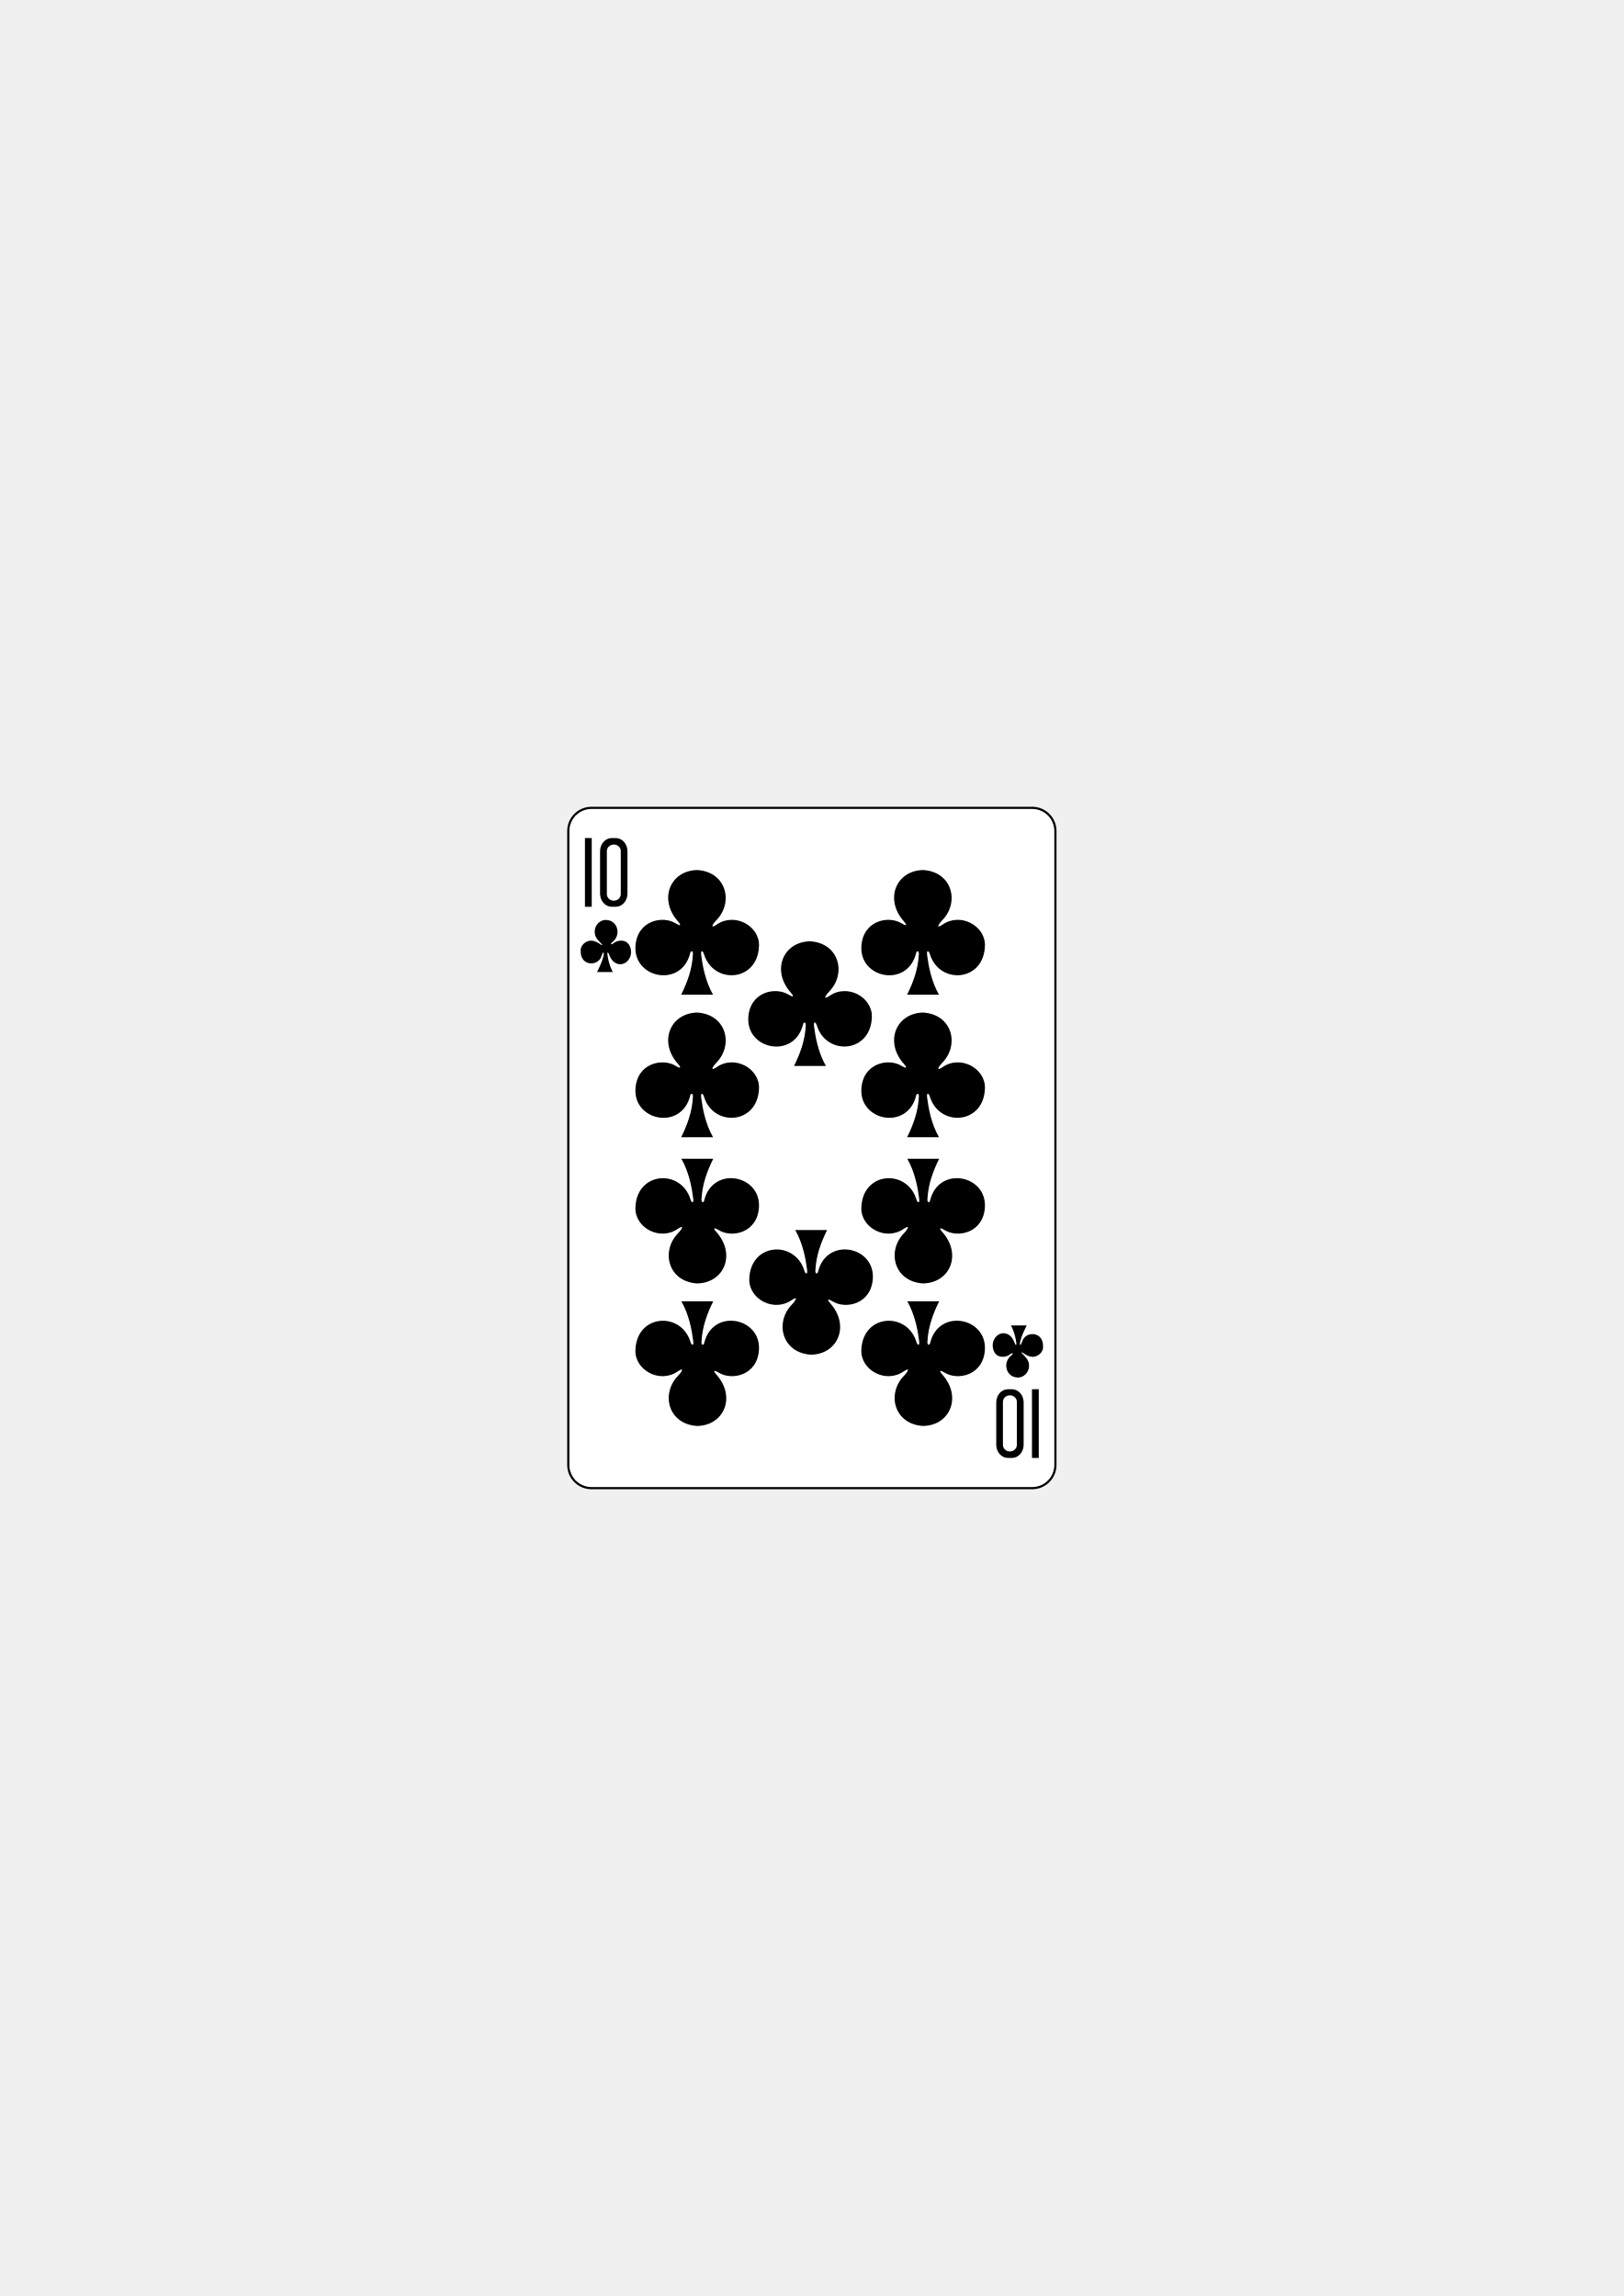
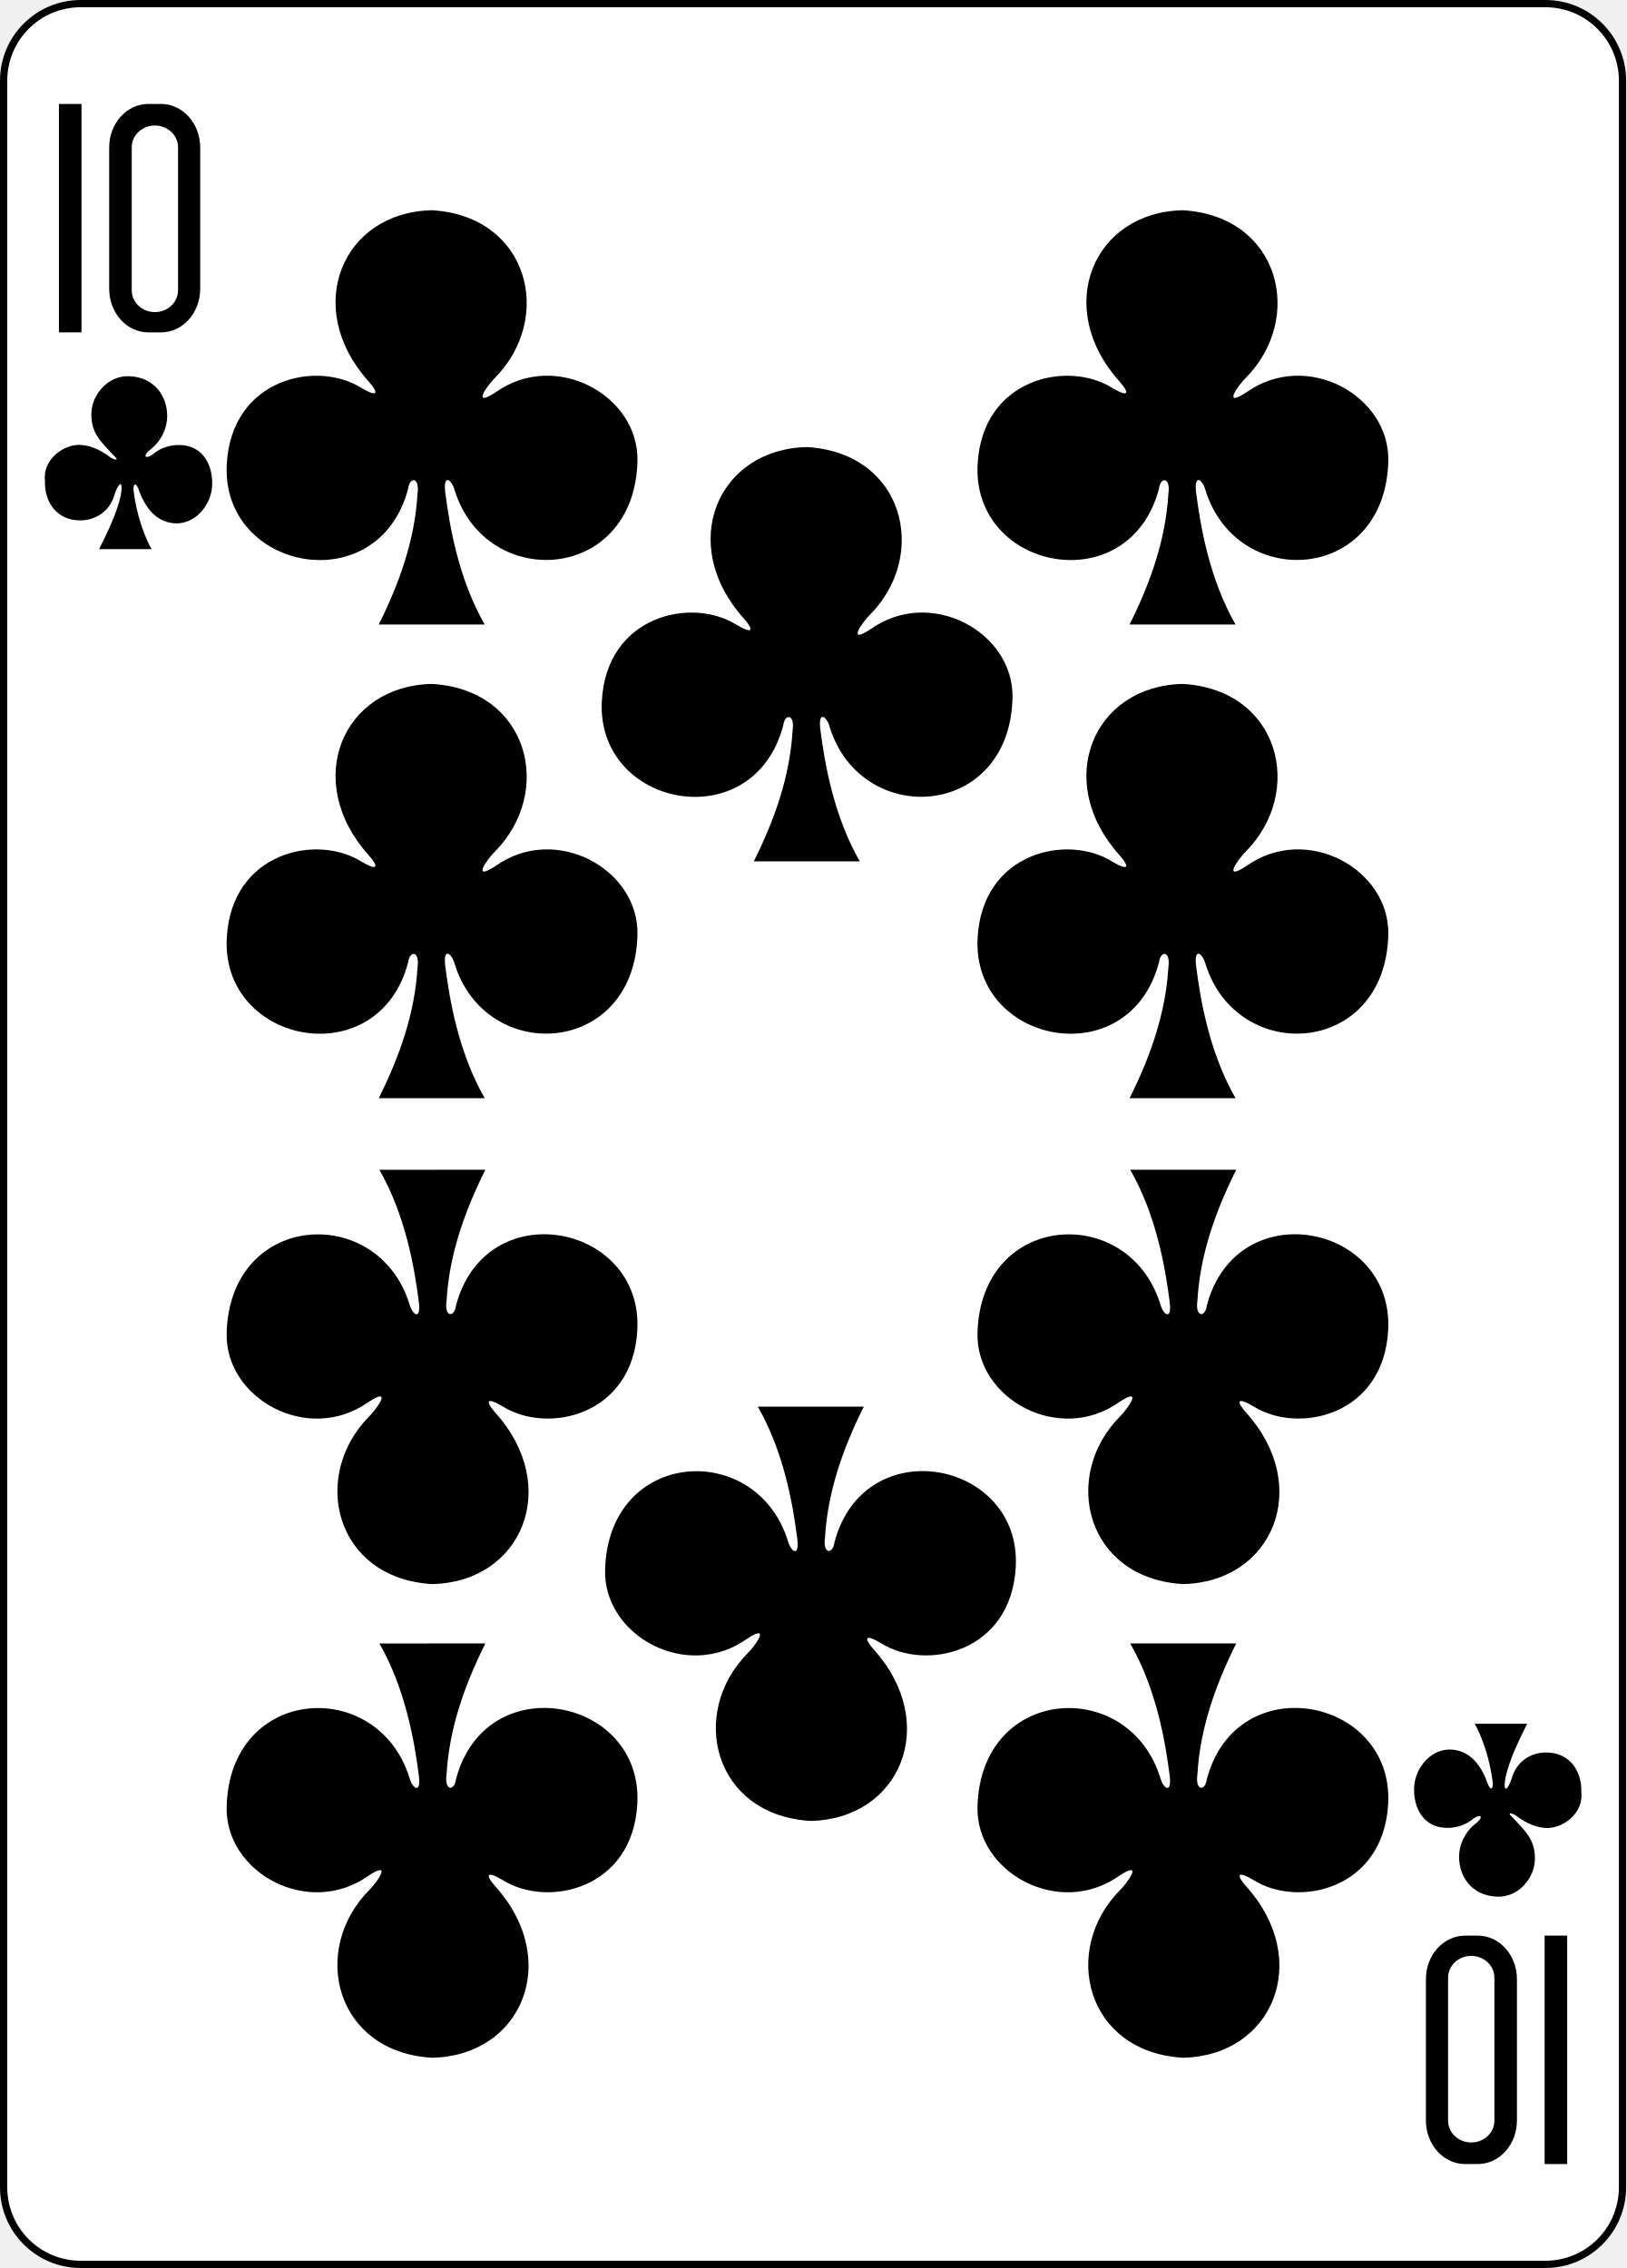
- <svg xmlns="http://www.w3.org/2000/svg" width="744.094" height="1052.362" id="svg4423" version="1.1">
+ <svg xmlns="http://www.w3.org/2000/svg" width="224.225" height="312.808" id="svg4423" version="1.1">
  <defs id="defs4425" />
-   <g id="layer1">
+   <g id="layer1" transform="translate(-259.9347,-369.7772)">
    <g id="g3647" transform="translate(-1383.996,-219.6761)" style="display:inline">
      <g id="g6967">
        <g id="g8459">
          <g transform="matrix(-1,0,0,-1,8572.044,-1533.237)" style="display:inline" id="g8795-7">
            <rect y="-2435" x="6704.386" height="311.811" width="223.228" id="rect6365-6" style="fill:#ffffff;fill-opacity:1;stroke:#000000;stroke-width:0.997;stroke-miterlimit:4;stroke-opacity:1;stroke-dasharray:none;display:inline" rx="10.63" ry="10.63" />
            <g transform="matrix(0.3010621,0,0,0.3010621,5267.56,-1982.703)" id="g8612-1">
              <g transform="matrix(-0.5040424,0,0,-0.5040424,7403.638,312.0782)" id="g7984-2" style="fill:#f60302;fill-opacity:1;display:inline" />
            </g>
          </g>
        </g>
        <g id="g6949">
          <path id="path7216-8" d="m 4797.862,-1351.724 0,-104.652 10.333,0 0,104.652 z" style="fill:#000000;fill-opacity:1;display:inline" transform="matrix(-0.3010621,0,0,-0.3010621,3304.484,449.4655)" />
          <path id="rect7235-9" d="m 4838.815,-1456.376 c -9.945,0 -17.941,8.924 -17.941,20.004 l 0,64.644 c 0,11.08 7.995,20.004 17.941,20.004 l 5.796,0 c 9.945,0 17.956,-8.924 17.956,-20.004 l 0,-64.644 c 0,-11.08 -8.011,-20.004 -17.956,-20.004 l -5.796,0 z m 2.993,9.892 c 5.874,0 10.601,4.441 10.601,9.971 l 0,65.51 c 0,5.53 -4.726,9.986 -10.601,9.986 -5.874,0 -10.601,-4.457 -10.601,-9.986 l 0,-65.51 c 0,-5.53 4.726,-9.971 10.601,-9.971 z" style="fill:#000000;fill-opacity:1;stroke:none;display:inline" transform="matrix(-0.3010621,0,0,-0.3010621,3304.484,449.4655)" />
          <path id="path7986-7" d="m 3799.25,1843.75 0,-207.625 20.5,0 0,207.625 z" style="fill:#000000;fill-opacity:1;display:inline" transform="matrix(0.151748,0,0,0.151748,1075.529,355.5106)" />
          <path id="path7988-9" d="m 3880.5,1636.125 c -19.731,0 -35.594,17.704 -35.594,39.688 l 0,128.25 c 0,21.983 15.863,39.688 35.594,39.688 l 11.5,0 c 19.731,0 35.625,-17.704 35.625,-39.688 l 0,-128.25 c 0,-21.983 -15.894,-39.688 -35.625,-39.688 l -11.5,0 z m 5.938,19.625 c 11.654,0 21.031,8.81 21.031,19.781 l 0,129.969 c 0,10.971 -9.377,19.812 -21.031,19.812 -11.654,0 -21.031,-8.842 -21.031,-19.812 l 0,-129.969 c 0,-10.971 9.377,-19.781 21.031,-19.781 z" style="fill:#000000;fill-opacity:1;stroke:none;display:inline" transform="matrix(0.151748,0,0,0.151748,1075.529,355.5106)" />
          <path style="fill:#000000;fill-opacity:1;display:inline" d="m 1799.688,740.923 c 2.879,-5.776 4.976,-11.701 5.348,-18.037 0.342,-2.332 -1.075,-2.371 -1.288,-0.729 -4.076,15.593 -25.763,11.37 -25.017,-3.296 0.605,-11.895 12.419,-14.454 18.582,-10.565 2.434,1.433 2.296,0.575 0.968,-0.912 -9.155,-10.211 -3.61,-23.362 8.761,-23.602 13.38,0.793 16.851,14.87 8.644,23.148 -1.021,0.995 -3.284,4.191 0.123,1.956 8.287,-5.888 19.787,0.443 19.553,9.521 -0.433,16.739 -20.839,17.987 -25.203,4.006 -0.42,-1.55 -1.629,-2.329 -1.295,0.304 0.605,4.767 1.857,11.953 5.437,18.206 z" id="path3289" />
          <path id="path3291" d="m 1696.155,740.923 c 2.879,-5.776 4.976,-11.701 5.348,-18.037 0.342,-2.332 -1.075,-2.371 -1.288,-0.729 -4.076,15.593 -25.763,11.37 -25.017,-3.296 0.605,-11.895 12.419,-14.454 18.582,-10.565 2.434,1.433 2.296,0.575 0.968,-0.912 -9.155,-10.211 -3.61,-23.362 8.761,-23.602 13.38,0.793 16.851,14.87 8.644,23.148 -1.021,0.995 -3.284,4.191 0.123,1.956 8.287,-5.888 19.787,0.443 19.553,9.521 -0.433,16.739 -20.839,17.987 -25.203,4.006 -0.42,-1.55 -1.629,-2.329 -1.295,0.304 0.605,4.767 1.857,11.953 5.437,18.206 z" style="fill:#000000;fill-opacity:1;display:inline" />
          <path style="fill:#000000;fill-opacity:1;display:inline" d="m 1747.871,708.257 c 2.879,-5.776 4.976,-11.701 5.348,-18.037 0.342,-2.332 -1.075,-2.371 -1.288,-0.729 -4.076,15.593 -25.763,11.37 -25.017,-3.296 0.605,-11.895 12.419,-14.454 18.582,-10.565 2.434,1.433 2.296,0.575 0.968,-0.912 -9.155,-10.211 -3.61,-23.362 8.761,-23.602 13.38,0.793 16.851,14.87 8.644,23.148 -1.021,0.995 -3.284,4.191 0.123,1.956 8.287,-5.888 19.787,0.443 19.553,9.521 -0.433,16.739 -20.839,17.987 -25.203,4.006 -0.42,-1.55 -1.629,-2.329 -1.295,0.304 0.605,4.767 1.857,11.953 5.437,18.206 z" id="path3293" />
          <path id="path3295" d="m 1799.688,675.592 c 2.879,-5.776 4.976,-11.701 5.348,-18.037 0.342,-2.332 -1.075,-2.371 -1.288,-0.729 -4.076,15.593 -25.763,11.37 -25.017,-3.296 0.605,-11.895 12.419,-14.454 18.582,-10.565 2.434,1.433 2.296,0.575 0.968,-0.912 -9.155,-10.211 -3.61,-23.362 8.761,-23.602 13.38,0.793 16.851,14.87 8.644,23.148 -1.021,0.995 -3.284,4.191 0.123,1.956 8.287,-5.888 19.787,0.443 19.553,9.521 -0.433,16.739 -20.839,17.987 -25.203,4.006 -0.42,-1.55 -1.629,-2.329 -1.295,0.304 0.605,4.767 1.857,11.953 5.437,18.206 z" style="fill:#000000;fill-opacity:1;display:inline" />
          <path style="fill:#000000;fill-opacity:1;display:inline" d="m 1696.155,675.592 c 2.879,-5.776 4.976,-11.701 5.348,-18.037 0.342,-2.332 -1.075,-2.371 -1.288,-0.729 -4.076,15.593 -25.763,11.37 -25.017,-3.296 0.605,-11.895 12.419,-14.454 18.582,-10.565 2.434,1.433 2.296,0.575 0.968,-0.912 -9.155,-10.211 -3.61,-23.362 8.761,-23.602 13.38,0.793 16.851,14.87 8.644,23.148 -1.021,0.995 -3.284,4.191 0.123,1.956 8.287,-5.888 19.787,0.443 19.553,9.521 -0.433,16.739 -20.839,17.987 -25.203,4.006 -0.42,-1.55 -1.629,-2.329 -1.295,0.304 0.605,4.767 1.857,11.953 5.437,18.206 z" id="path3297" />
          <path style="fill:#000000;fill-opacity:1;display:inline" d="m 1710.857,750.791 c -2.879,5.776 -4.976,11.701 -5.348,18.037 -0.342,2.332 1.075,2.371 1.288,0.729 4.076,-15.593 25.763,-11.37 25.017,3.297 -0.605,11.895 -12.419,14.454 -18.582,10.565 -2.434,-1.433 -2.296,-0.575 -0.968,0.912 9.155,10.211 3.61,23.362 -8.761,23.602 -13.38,-0.793 -16.851,-14.87 -8.644,-23.148 1.021,-0.995 3.284,-4.191 -0.123,-1.956 -8.287,5.888 -19.787,-0.443 -19.553,-9.521 0.433,-16.739 20.839,-17.987 25.203,-4.006 0.42,1.55 1.629,2.329 1.295,-0.304 -0.605,-4.767 -1.857,-11.953 -5.437,-18.206 z" id="path3363" />
          <path id="path3365" d="m 1710.857,816.122 c -2.879,5.776 -4.976,11.701 -5.348,18.037 -0.342,2.332 1.075,2.371 1.288,0.729 4.076,-15.593 25.763,-11.37 25.017,3.297 -0.605,11.895 -12.419,14.454 -18.582,10.565 -2.434,-1.433 -2.296,-0.575 -0.968,0.912 9.155,10.211 3.61,23.362 -8.761,23.602 -13.38,-0.793 -16.851,-14.87 -8.644,-23.148 1.021,-0.995 3.284,-4.191 -0.123,-1.956 -8.287,5.888 -19.787,-0.443 -19.553,-9.521 0.433,-16.739 20.839,-17.987 25.203,-4.006 0.42,1.55 1.629,2.329 1.295,-0.304 -0.605,-4.767 -1.857,-11.953 -5.437,-18.206 z" style="fill:#000000;fill-opacity:1;display:inline" />
          <path id="path3387" d="m 1814.39,750.791 c -2.879,5.775 -4.976,11.701 -5.348,18.037 -0.342,2.332 1.075,2.371 1.288,0.729 4.076,-15.593 25.763,-11.37 25.017,3.296 -0.605,11.895 -12.419,14.454 -18.582,10.565 -2.434,-1.433 -2.296,-0.575 -0.968,0.912 9.155,10.211 3.61,23.362 -8.761,23.602 -13.38,-0.793 -16.851,-14.87 -8.644,-23.148 1.021,-0.995 3.284,-4.191 -0.123,-1.956 -8.287,5.888 -19.787,-0.443 -19.553,-9.521 0.433,-16.739 20.839,-17.987 25.203,-4.006 0.42,1.55 1.629,2.329 1.295,-0.304 -0.605,-4.767 -1.857,-11.953 -5.437,-18.206 z" style="fill:#000000;fill-opacity:1;display:inline" />
          <path style="fill:#000000;fill-opacity:1;display:inline" d="m 1814.39,816.122 c -2.879,5.775 -4.976,11.701 -5.348,18.037 -0.342,2.332 1.075,2.371 1.288,0.729 4.076,-15.593 25.763,-11.37 25.017,3.296 -0.605,11.895 -12.419,14.454 -18.582,10.565 -2.434,-1.433 -2.296,-0.575 -0.968,0.912 9.155,10.211 3.61,23.362 -8.761,23.602 -13.38,-0.793 -16.851,-14.87 -8.644,-23.148 1.021,-0.995 3.284,-4.191 -0.123,-1.956 -8.287,5.888 -19.787,-0.443 -19.553,-9.521 0.433,-16.739 20.839,-17.987 25.203,-4.006 0.42,1.55 1.629,2.329 1.295,-0.304 -0.605,-4.767 -1.857,-11.953 -5.437,-18.206 z" id="path3389" />
          <path id="path3391" d="m 1763.04,783.457 c -2.879,5.775 -4.976,11.701 -5.348,18.037 -0.342,2.332 1.075,2.371 1.288,0.729 4.076,-15.593 25.763,-11.37 25.017,3.296 -0.605,11.895 -12.419,14.454 -18.582,10.565 -2.434,-1.433 -2.296,-0.575 -0.968,0.912 9.155,10.211 3.61,23.362 -8.761,23.602 -13.38,-0.793 -16.851,-14.87 -8.644,-23.148 1.021,-0.995 3.284,-4.191 -0.123,-1.956 -8.287,5.888 -19.787,-0.443 -19.553,-9.521 0.433,-16.739 20.839,-17.987 25.203,-4.006 0.42,1.55 1.629,2.329 1.295,-0.304 -0.605,-4.767 -1.857,-11.953 -5.437,-18.206 z" style="fill:#000000;fill-opacity:1;display:inline" />
          <path style="fill:#000000;fill-opacity:1;display:inline" d="m 1657.601,665.193 c 1.192,-2.445 2.352,-4.721 2.984,-7.401 0.419,-2.528 -0.438,-1.589 -0.925,0.068 -0.721,2.297 -2.723,3.344 -4.58,3.369 -3.371,0.045 -5.053,-2.604 -4.948,-5.454 -0.368,-2.999 2.671,-5.12 4.962,-4.957 1.722,0.123 3.224,1.052 4.133,1.775 0.596,0.315 1.234,0.455 0.345,-0.358 -1.678,-1.833 -3.077,-2.964 -3.046,-5.711 0.029,-2.579 2.233,-5.268 5.155,-5.184 3.651,0.105 5.312,2.89 5.303,5.481 -0.01,1.888 -0.954,3.626 -2.411,4.703 -0.944,0.766 -0.679,1.34 0.398,0.615 1.035,-0.892 2.267,-1.283 3.545,-1.31 3.49,-0.055 4.855,2.961 4.655,5.764 -0.187,2.626 -2.423,5.328 -5.369,5.022 -2.631,-0.301 -4.013,-2.51 -4.805,-4.777 -0.262,-0.695 -0.676,-0.883 -0.664,0.153 0.608,5.057 2.492,8.204 2.505,8.202 z" id="path3464" />
          <path style="fill:#000000;fill-opacity:1;display:inline" d="m 1854.506,827.196 c -1.192,2.445 -2.352,4.721 -2.984,7.401 -0.419,2.528 0.438,1.589 0.925,-0.068 0.721,-2.297 2.723,-3.344 4.58,-3.369 3.371,-0.045 5.053,2.604 4.948,5.454 0.368,2.999 -2.671,5.12 -4.962,4.957 -1.722,-0.123 -3.224,-1.052 -4.133,-1.775 -0.596,-0.315 -1.234,-0.455 -0.345,0.358 1.678,1.833 3.077,2.964 3.046,5.711 -0.029,2.579 -2.233,5.268 -5.155,5.184 -3.651,-0.105 -5.312,-2.89 -5.303,-5.481 0.01,-1.888 0.954,-3.626 2.411,-4.703 0.944,-0.766 0.679,-1.34 -0.398,-0.615 -1.035,0.892 -2.267,1.283 -3.545,1.31 -3.49,0.055 -4.855,-2.961 -4.655,-5.764 0.187,-2.626 2.423,-5.328 5.369,-5.022 2.631,0.301 4.013,2.51 4.805,4.777 0.262,0.695 0.676,0.883 0.664,-0.153 -0.608,-5.057 -2.492,-8.204 -2.505,-8.202 z" id="path3486" />
        </g>
      </g>
    </g>
  </g>
</svg>
